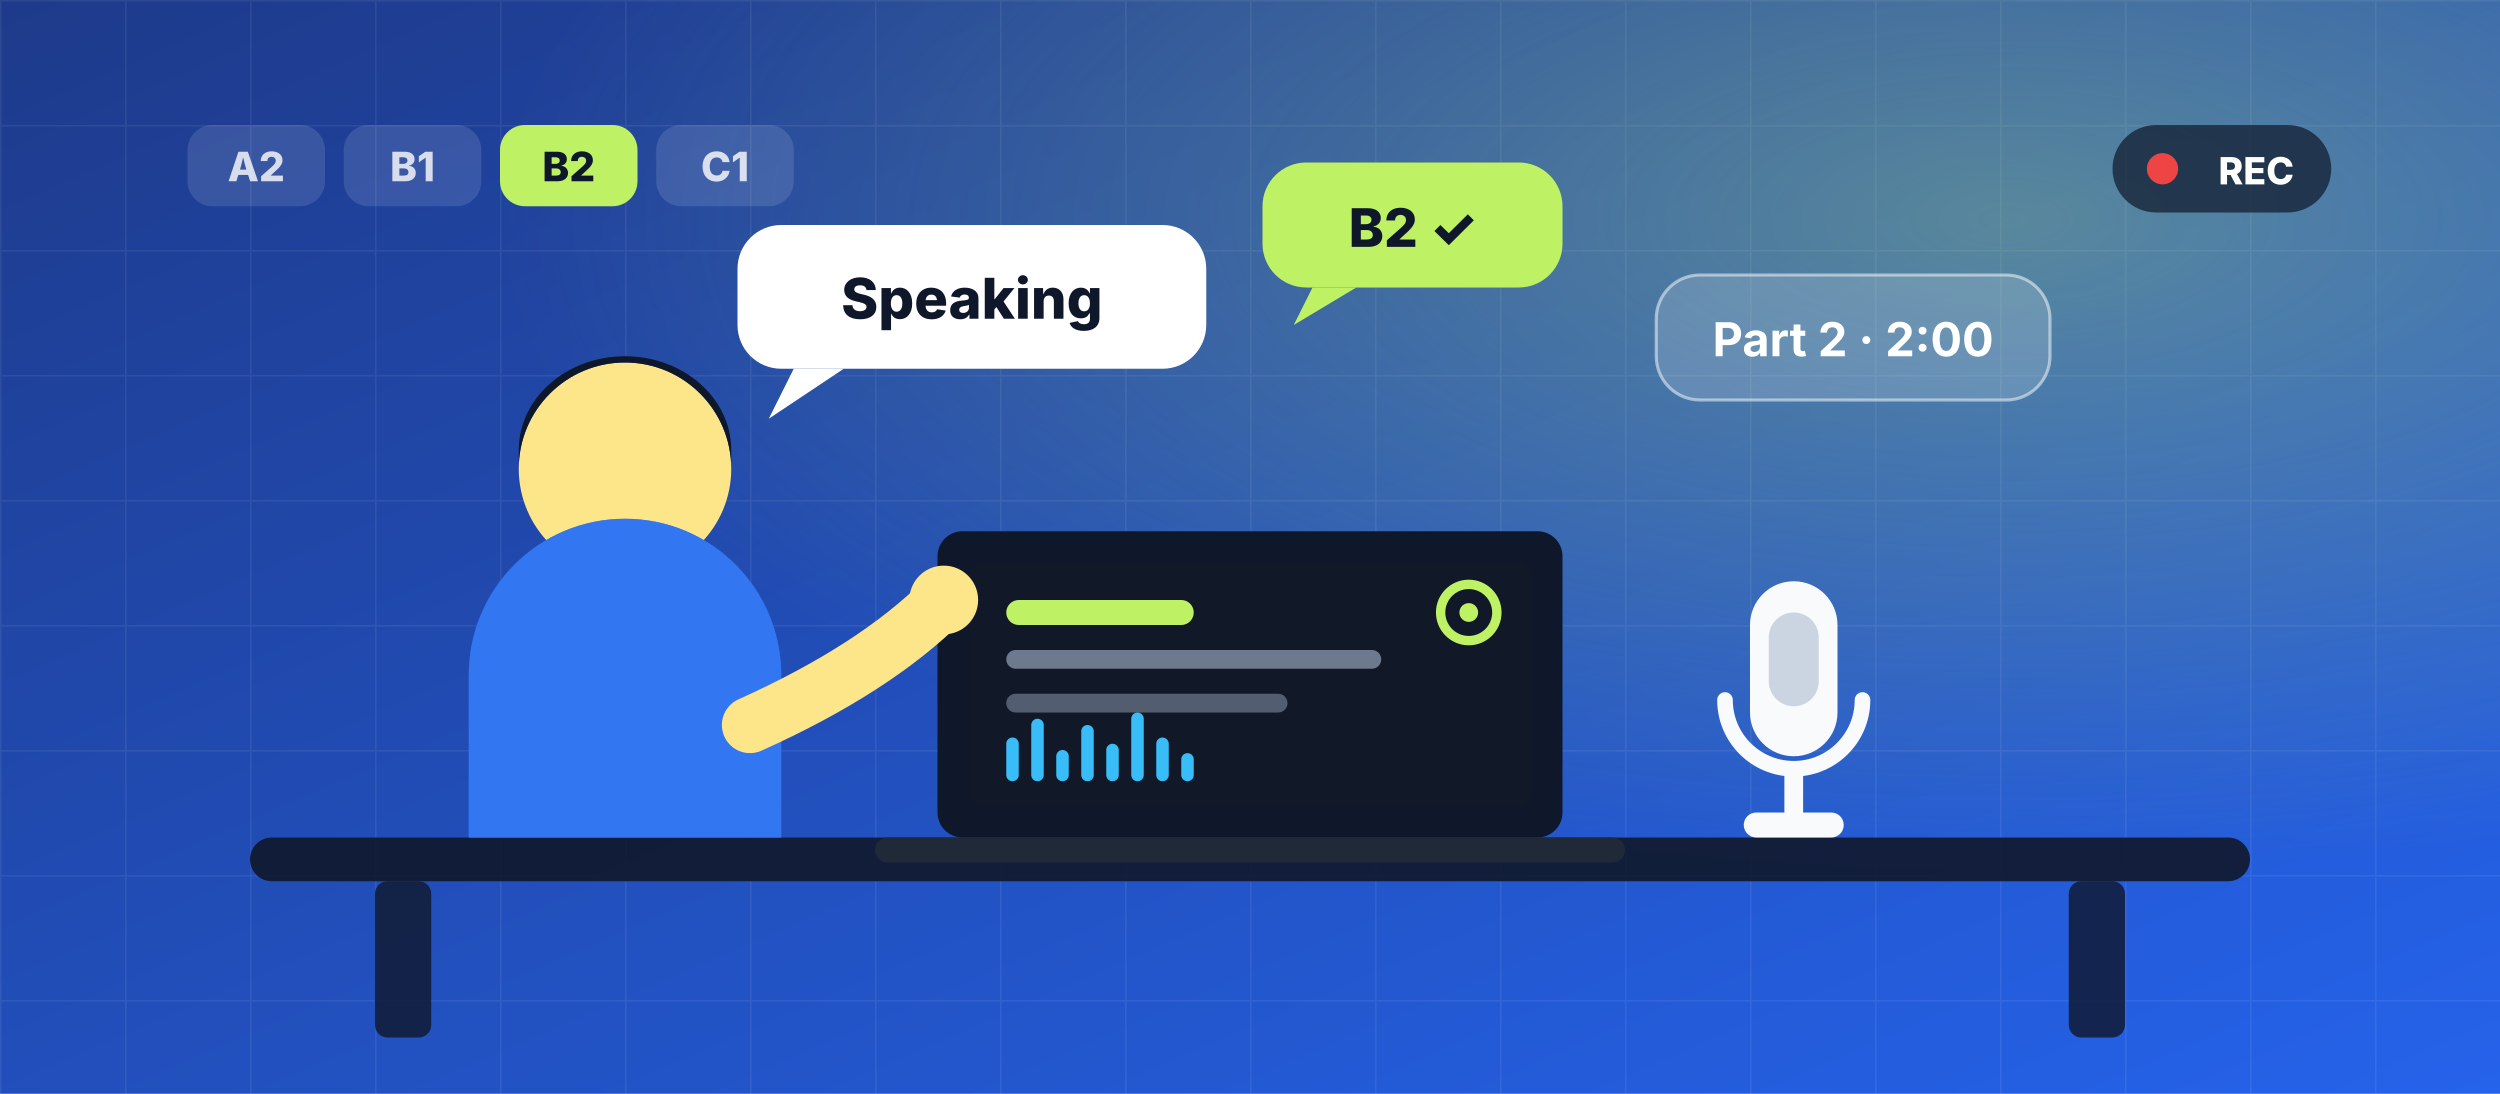
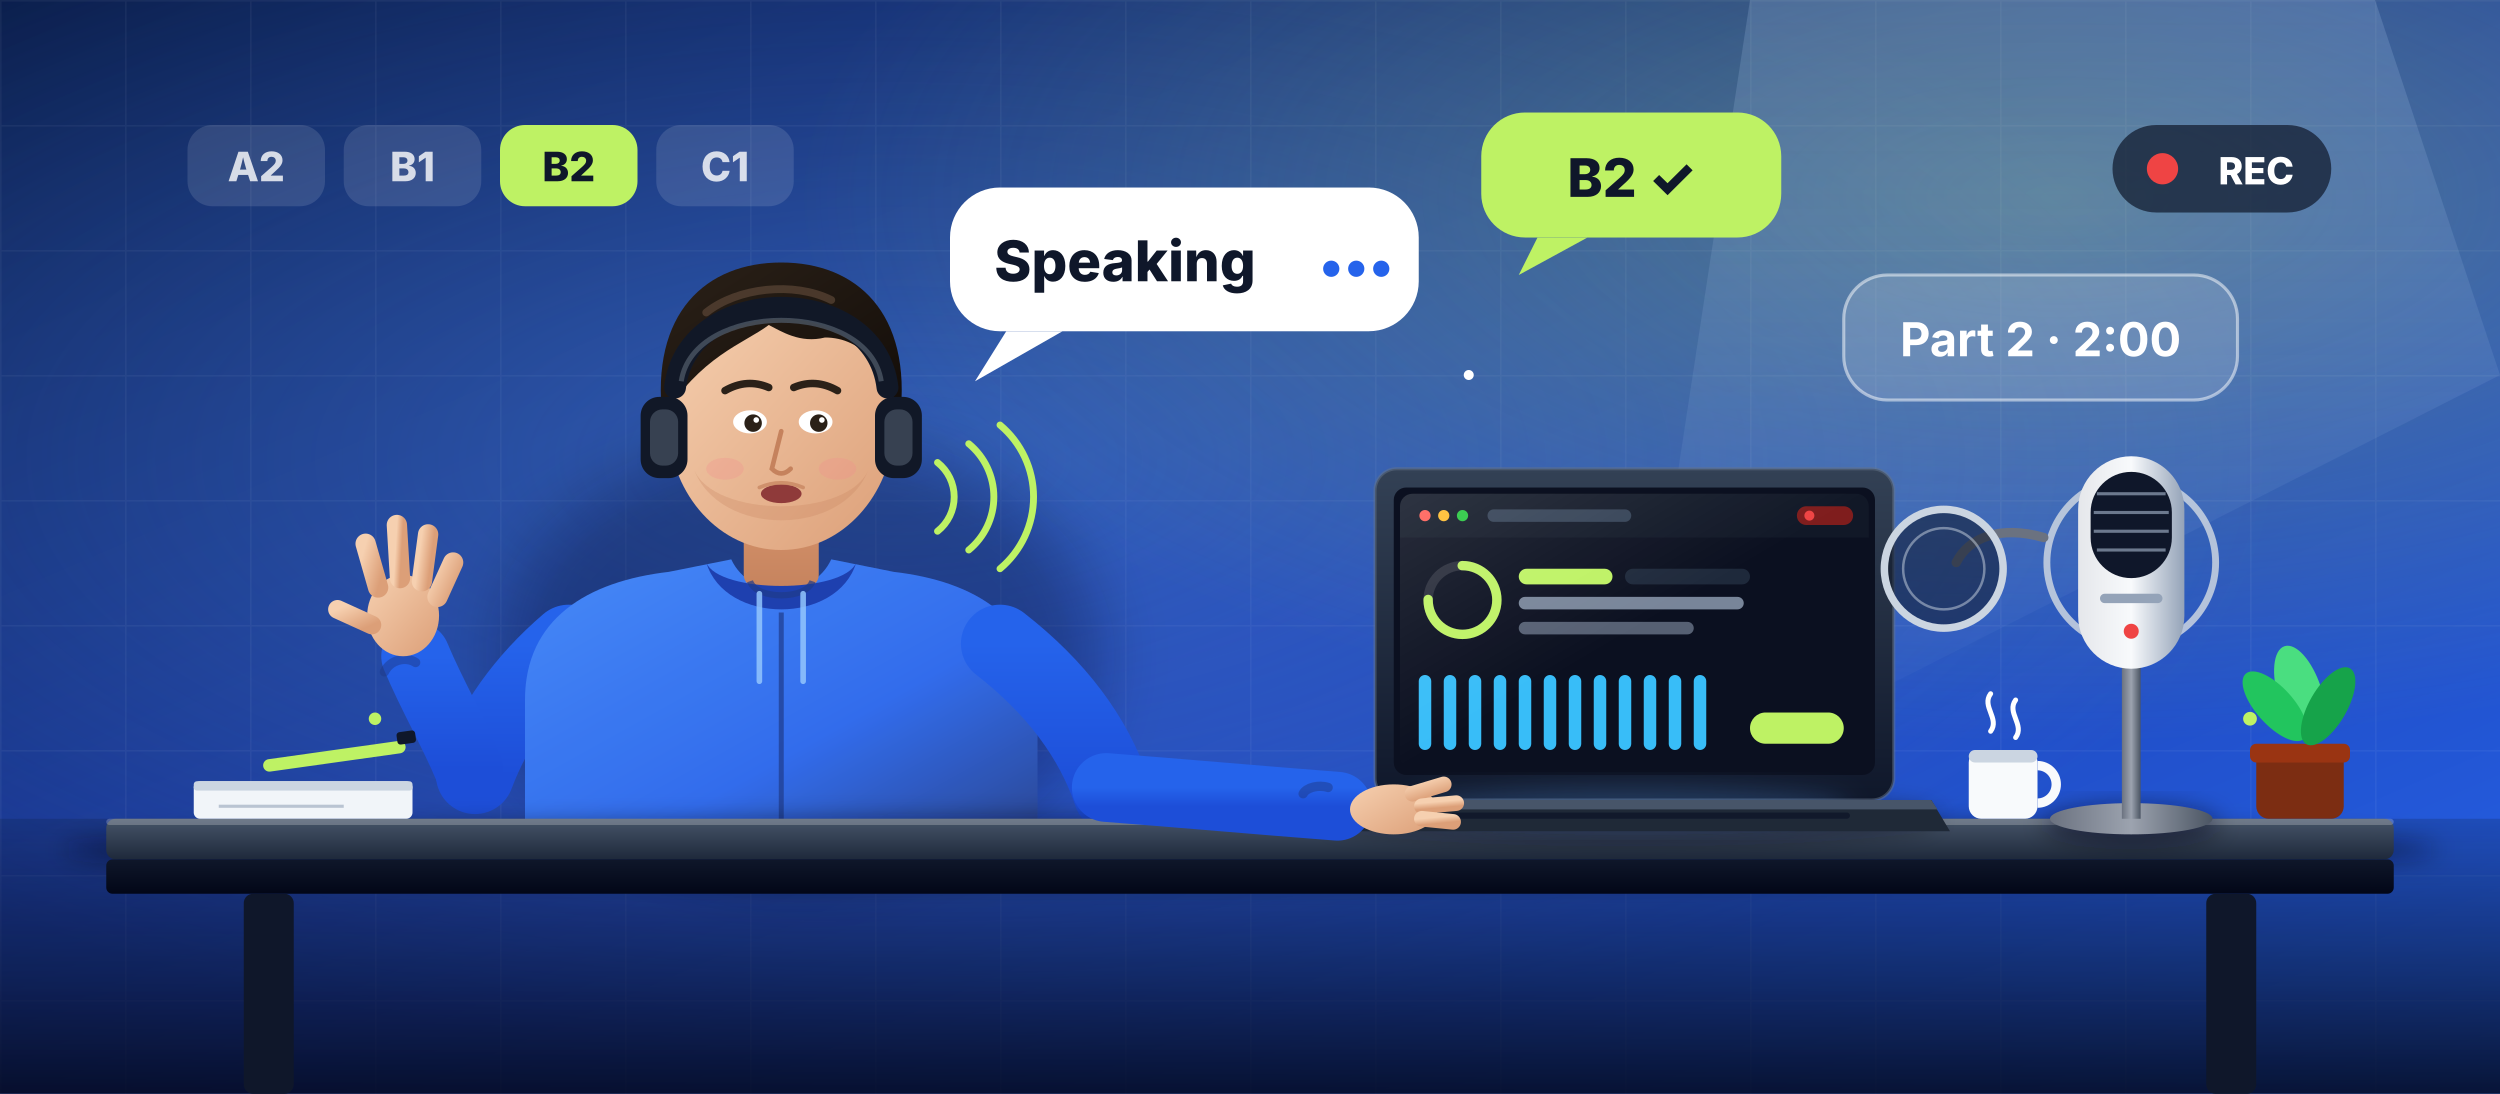
- <svg xmlns="http://www.w3.org/2000/svg" viewBox="0 0 800 350" width="800" height="350" role="img" aria-label="CEFR Speaking exam scene">
+ <svg xmlns="http://www.w3.org/2000/svg" viewBox="0 0 800 350" width="800" height="350" role="img" aria-label="CEFR Speaking imtihoni: talaba mikrofon oldida gapirmoqda">
  <defs>
    <linearGradient id="bg" x1="0" y1="0" x2="1" y2="1">
-       <stop offset="0" stop-color="#1e3a8a" />
+       <stop offset="0" stop-color="#0b1f4d" />
+       <stop offset="0.55" stop-color="#1e40af" />
      <stop offset="1" stop-color="#2563eb" />
    </linearGradient>
-     <radialGradient id="glow" cx="0.8" cy="0.2" r="0.6">
-       <stop offset="0" stop-color="#bef264" stop-opacity="0.35" />
+     <radialGradient id="wallLight" cx="0.36" cy="0.42" r="0.55">
+       <stop offset="0" stop-color="#60a5fa" stop-opacity="0.35" />
+       <stop offset="1" stop-color="#60a5fa" stop-opacity="0" />
+     </radialGradient>
+     <radialGradient id="limeGlow" cx="0.82" cy="0.18" r="0.5">
+       <stop offset="0" stop-color="#bef264" stop-opacity="0.32" />
      <stop offset="1" stop-color="#bef264" stop-opacity="0" />
    </radialGradient>
+     <linearGradient id="deskTop" x1="0" y1="0" x2="0" y2="1">
+       <stop offset="0" stop-color="#475569" />
+       <stop offset="1" stop-color="#1e293b" />
+     </linearGradient>
+     <linearGradient id="deskFront" x1="0" y1="0" x2="0" y2="1">
+       <stop offset="0" stop-color="#0f172a" />
+       <stop offset="1" stop-color="#020617" />
+     </linearGradient>
+     <linearGradient id="floor" x1="0" y1="0" x2="0" y2="1">
+       <stop offset="0" stop-color="#0b1732" stop-opacity="0.2" />
+       <stop offset="1" stop-color="#020617" stop-opacity="0.85" />
+     </linearGradient>
+     <linearGradient id="skin" x1="0" y1="0" x2="1" y2="1">
+       <stop offset="0" stop-color="#f6d0b0" />
+       <stop offset="1" stop-color="#dc9f78" />
+     </linearGradient>
+     <linearGradient id="skinDark" x1="0" y1="0" x2="0" y2="1">
+       <stop offset="0" stop-color="#d6946c" />
+       <stop offset="1" stop-color="#c5825d" />
+     </linearGradient>
+     <linearGradient id="hair" x1="0" y1="0" x2="1" y2="1">
+       <stop offset="0" stop-color="#2b2118" />
+       <stop offset="1" stop-color="#120c08" />
+     </linearGradient>
+     <linearGradient id="hoodie" x1="0" y1="0" x2="1" y2="1">
+       <stop offset="0" stop-color="#3b82f6" />
+       <stop offset="0.6" stop-color="#2563eb" />
+       <stop offset="1" stop-color="#1e3a8a" />
+     </linearGradient>
+     <linearGradient id="sleeve" x1="0" y1="0" x2="0" y2="1">
+       <stop offset="0" stop-color="#2563eb" />
+       <stop offset="1" stop-color="#1d4ed8" />
+     </linearGradient>
+     <linearGradient id="metal" x1="0" y1="0" x2="1" y2="0">
+       <stop offset="0" stop-color="#e5e7eb" />
+       <stop offset="0.5" stop-color="#f8fafc" />
+       <stop offset="1" stop-color="#94a3b8" />
+     </linearGradient>
+     <linearGradient id="metalDark" x1="0" y1="0" x2="1" y2="0">
+       <stop offset="0" stop-color="#6b7280" />
+       <stop offset="0.5" stop-color="#9ca3af" />
+       <stop offset="1" stop-color="#4b5563" />
+     </linearGradient>
+     <linearGradient id="lapBody" x1="0" y1="0" x2="0" y2="1">
+       <stop offset="0" stop-color="#334155" />
+       <stop offset="1" stop-color="#0f172a" />
+     </linearGradient>
+     <linearGradient id="screenGlass" x1="0" y1="0" x2="1" y2="1">
+       <stop offset="0" stop-color="#ffffff" stop-opacity="0.12" />
+       <stop offset="0.5" stop-color="#ffffff" stop-opacity="0" />
+     </linearGradient>
+     <linearGradient id="beam" x1="0" y1="0" x2="0" y2="1">
+       <stop offset="0" stop-color="#bfdbfe" stop-opacity="0.35" />
+       <stop offset="1" stop-color="#bfdbfe" stop-opacity="0" />
+     </linearGradient>
    <pattern id="grid" width="40" height="40" patternUnits="userSpaceOnUse">
-       <path d="M40 0H0V40" fill="none" stroke="#ffffff" stroke-opacity="0.07" />
+       <path d="M40 0H0V40" fill="none" stroke="#ffffff" stroke-opacity="0.05" />
    </pattern>
+     <filter id="blur10" x="-40%" y="-40%" width="180%" height="180%">
+       <feGaussianBlur stdDeviation="10" />
+     </filter>
+     <filter id="blur4" x="-40%" y="-40%" width="180%" height="180%">
+       <feGaussianBlur stdDeviation="4" />
+     </filter>
+     <clipPath id="screenClip">
+       <rect x="448" y="158" width="150" height="88" rx="4" />
+     </clipPath>
+     <style>
+       .bob{animation:bob 3.4s ease-in-out infinite;transform-box:view-box}
+       .eye{transform-box:fill-box;transform-origin:center;animation:blink 4.6s infinite}
+       .eye.r{animation-delay:.08s}
+       .mouth{transform-box:fill-box;transform-origin:center;animation:talk 1.15s ease-in-out infinite}
+       .arm{transform-box:view-box;transform-origin:150px 246px;animation:gesture 2.6s ease-in-out infinite}
+       .wave{transform-box:fill-box;transform-origin:left center;animation:wave 1.4s ease-out infinite}
+       .wave.w2{animation-delay:.35s}.wave.w3{animation-delay:.7s}
+       .bar{transform-box:fill-box;transform-origin:center bottom;animation:bar 1.1s ease-in-out infinite}
+       .b1{animation-delay:0s}.b2{animation-delay:.12s}.b3{animation-delay:.24s}.b4{animation-delay:.36s}.b5{animation-delay:.48s}.b6{animation-delay:.6s}.b7{animation-delay:.72s}.b8{animation-delay:.84s}.b9{animation-delay:.96s}
+       .ring{animation:ring 8s linear infinite}
+       .rec{animation:rec 1.2s ease-in-out infinite}
+       .float{transform-box:view-box;animation:float 4.5s ease-in-out infinite}
+       .float.f2{animation-duration:5.5s;animation-delay:.8s}
+       .float.f3{animation-duration:6s;animation-delay:1.6s}
+       .dot{transform-box:fill-box;transform-origin:center;animation:dot 1.2s ease-in-out infinite}
+       .dot.d2{animation-delay:.2s}.dot.d3{animation-delay:.4s}
+       .steam{animation:steam 3s ease-in-out infinite;transform-box:view-box}
+       .steam.s2{animation-delay:1.2s}
+       .leaf{transform-box:view-box;transform-origin:736px 250px;animation:sway 4.2s ease-in-out infinite}
+       .spark{animation:spark 6s linear infinite}
+       .spark.p2{animation-delay:2s}.spark.p3{animation-delay:4s}
+       .led{animation:rec 1.2s ease-in-out infinite}
+       @keyframes bob{0%,100%{transform:translateY(0)}50%{transform:translateY(-2px)}}
+       @keyframes blink{0%,93%,100%{transform:scaleY(1)}96%{transform:scaleY(.08)}}
+       @keyframes talk{0%,100%{transform:scaleY(.55)}25%{transform:scaleY(1.35)}50%{transform:scaleY(.8)}75%{transform:scaleY(1.6)}}
+       @keyframes gesture{0%,100%{transform:rotate(-5deg)}50%{transform:rotate(6deg)}}
+       @keyframes wave{0%{opacity:0;transform:scale(.6)}30%{opacity:.9}100%{opacity:0;transform:scale(1.25)}}
+       @keyframes bar{0%,100%{transform:scaleY(.35)}50%{transform:scaleY(1)}}
+       @keyframes ring{from{stroke-dashoffset:0}to{stroke-dashoffset:69}}
+       @keyframes rec{0%,100%{opacity:1}50%{opacity:.25}}
+       @keyframes float{0%,100%{transform:translateY(0)}50%{transform:translateY(-6px)}}
+       @keyframes dot{0%,100%{transform:translateY(0);opacity:.5}50%{transform:translateY(-3px);opacity:1}}
+       @keyframes steam{0%{opacity:0;transform:translateY(4px)}40%{opacity:.6}100%{opacity:0;transform:translateY(-14px)}}
+       @keyframes sway{0%,100%{transform:rotate(-2.5deg)}50%{transform:rotate(2.5deg)}}
+       @keyframes spark{0%{opacity:0;transform:translateY(0)}20%{opacity:.8}100%{opacity:0;transform:translateY(-70px)}}
+       @media (prefers-reduced-motion: reduce){*{animation:none !important}}
+     </style>
  </defs>
  <rect width="800" height="350" fill="url(#bg)" />
  <rect width="800" height="350" fill="url(#grid)" />
-   <rect width="800" height="350" fill="url(#glow)" />
-   <rect x="80" y="268" width="640" height="14" rx="7" fill="#0f172a" opacity="0.9" />
-   <rect x="120" y="282" width="18" height="50" rx="4" fill="#0f172a" opacity="0.8" />
-   <rect x="662" y="282" width="18" height="50" rx="4" fill="#0f172a" opacity="0.8" />
-   <rect x="300" y="170" width="200" height="98" rx="8" fill="#0f172a" />
-   <rect x="310" y="180" width="180" height="78" rx="5" fill="#111827" />
-   <rect x="322" y="192" width="60" height="8" rx="4" fill="#bef264" />
-   <rect x="322" y="208" width="120" height="6" rx="3" fill="#94a3b8" opacity="0.7" />
-   <rect x="322" y="222" width="90" height="6" rx="3" fill="#94a3b8" opacity="0.5" />
-   <circle cx="470" cy="196" r="9" fill="none" stroke="#bef264" stroke-width="3" />
-   <circle cx="470" cy="196" r="3" fill="#bef264" />
-   <g fill="#38bdf8">
-     <rect x="322" y="236" width="4" height="14" rx="2" />
-     <rect x="330" y="230" width="4" height="20" rx="2" />
-     <rect x="338" y="240" width="4" height="10" rx="2" />
-     <rect x="346" y="232" width="4" height="18" rx="2" />
-     <rect x="354" y="238" width="4" height="12" rx="2" />
-     <rect x="362" y="228" width="4" height="22" rx="2" />
-     <rect x="370" y="236" width="4" height="14" rx="2" />
-     <rect x="378" y="241" width="4" height="9" rx="2" />
-   </g>
-   <rect x="280" y="268" width="240" height="8" rx="4" fill="#1f2937" />
-   <rect x="560" y="186" width="28" height="56" rx="14" fill="#f8fafc" />
-   <rect x="566" y="196" width="16" height="30" rx="8" fill="#cbd5e1" />
-   <path d="M552 224 a22 22 0 0 0 44 0" fill="none" stroke="#f8fafc" stroke-width="5" stroke-linecap="round" />
-   <rect x="571" y="246" width="6" height="16" fill="#f8fafc" />
-   <rect x="558" y="260" width="32" height="8" rx="4" fill="#f8fafc" />
-   <circle cx="200" cy="150" r="34" fill="#fde68a" />
-   <path d="M166 150 a34 34 0 0 1 68 0 v-6 a34 30 0 0 0 -68 0z" fill="#0f172a" />
-   <path d="M150 268 v-52 a50 50 0 0 1 100 0 v52z" fill="#2563eb" />
-   <path d="M150 268 v-52 a50 50 0 0 1 100 0 v52z" fill="#3b82f6" opacity="0.6" />
-   <path d="M240 232 q40 -18 62 -40" fill="none" stroke="#fde68a" stroke-width="18" stroke-linecap="round" />
-   <circle cx="302" cy="192" r="11" fill="#fde68a" />
-   <g>
-     <rect x="236" y="72" width="150" height="46" rx="14" fill="#ffffff" />
-     <path d="M254 118 l-8 16 l24 -16z" fill="#ffffff" />
-     <text x="311" y="102" text-anchor="middle" font-family="Inter, system-ui, sans-serif" font-size="18" font-weight="800" fill="#0f172a">Speaking</text>
-   </g>
-   <g>
-     <rect x="404" y="52" width="96" height="40" rx="14" fill="#bef264" />
-     <path d="M420 92 l-6 12 l20 -12z" fill="#bef264" />
-     <text x="452" y="79" text-anchor="middle" font-family="Inter, system-ui, sans-serif" font-size="17" font-weight="800" fill="#0f172a">B2 ✓</text>
-   </g>
-   <g>
-     <rect x="530" y="88" width="126" height="40" rx="14" fill="#ffffff" fill-opacity="0.16" stroke="#ffffff" stroke-opacity="0.5" />
-     <text x="593" y="114" text-anchor="middle" font-family="Inter, system-ui, sans-serif" font-size="15" font-weight="700" fill="#ffffff">Part 2 · 2:00</text>
+   <rect width="800" height="350" fill="url(#wallLight)" />
+   <rect width="800" height="350" fill="url(#limeGlow)" />
+   <path d="M560 0 L760 0 L800 120 L520 262 Z" fill="url(#beam)" opacity="0.5" />
+   <rect x="0" y="262" width="800" height="88" fill="url(#floor)" />
+   <g fill="#bef264">
+     <circle class="spark" cx="120" cy="230" r="2" />
+     <circle class="spark p2" cx="470" cy="120" r="1.6" fill="#ffffff" />
+     <circle class="spark p3" cx="720" cy="230" r="2.2" />
+   </g>
+   <g class="bob">
+     <ellipse cx="256" cy="210" rx="96" ry="70" fill="#020617" opacity="0.28" filter="url(#blur10)" />
+     <path d="M182 206 C 168 218 158 232 152 248" stroke="url(#sleeve)" stroke-width="25" stroke-linecap="round" fill="none" />
+     <g class="arm">
+       <path d="M150 246 C 145 234 138 222 133 210" stroke="url(#sleeve)" stroke-width="22" stroke-linecap="round" fill="none" />
+       <path d="M133 212 c -3 -2 -8 -1 -10 3" stroke="#1e3a8a" stroke-width="3" stroke-linecap="round" fill="none" opacity="0.5" />
+       <ellipse cx="129" cy="197" rx="11.5" ry="13" fill="url(#skin)" />
+       <g stroke="url(#skin)" stroke-width="6.5" stroke-linecap="round" fill="none">
+         <path d="M121 188 l -4 -14" />
+         <path d="M128 185 l -1 -17" />
+         <path d="M135 186 l 2 -15" />
+         <path d="M140 191 l 5 -11" />
+       </g>
+       <path d="M119 200 l -11 -5" stroke="url(#skin)" stroke-width="6" stroke-linecap="round" />
+     </g>
+     <path d="M168 270 L168 224 C 168 198 188 186 214 183 L 234 179 C 240 192 260 192 266 179 L 286 183 C 312 186 332 198 332 224 L 332 270 Z" fill="url(#hoodie)" />
+     <path d="M168 270 L168 224 C 168 198 188 186 214 183 L 234 179 C 240 192 260 192 266 179 L 286 183 C 312 186 332 198 332 224 L 332 270 Z" fill="#ffffff" opacity="0.06" />
+     <path d="M238 160 h 24 v 24 c 0 8 -24 8 -24 0 z" fill="url(#skinDark)" />
+     <path d="M226 180 C 232 200 268 200 274 180 C 270 190 230 190 226 180 Z" fill="#1e40af" />
+     <path d="M240 186 c 2 6 18 6 20 0" stroke="#1e3a8a" stroke-width="2" fill="none" opacity="0.7" />
+     <path d="M243 190 v 28" stroke="#93c5fd" stroke-width="1.8" stroke-linecap="round" opacity="0.85" />
+     <path d="M257 190 v 28" stroke="#93c5fd" stroke-width="1.8" stroke-linecap="round" opacity="0.85" />
+     <path d="M250 196 v 74" stroke="#1e3a8a" stroke-width="1.6" opacity="0.7" />
+     <path d="M320 206 C 338 220 350 236 356 254" stroke="url(#sleeve)" stroke-width="25" stroke-linecap="round" fill="none" />
+     <ellipse cx="214" cy="140" rx="5.5" ry="7.5" fill="url(#skinDark)" />
+     <ellipse cx="286" cy="140" rx="5.5" ry="7.5" fill="url(#skinDark)" />
+     <path d="M250 96 C 274 96 288 116 286 138 C 285 158 270 176 250 176 C 230 176 215 158 214 138 C 212 116 226 96 250 96 Z" fill="url(#skin)" />
+     <path d="M222 150 C 230 172 270 172 278 150 C 272 166 228 166 222 150 Z" fill="#c5825d" opacity="0.28" />
+     <path d="M212 134 C 208 100 226 84 250 84 C 274 84 292 100 288 134 C 284 118 276 108 264 108 C 256 110 250 106 246 104 C 238 110 224 114 212 134 Z" fill="url(#hair)" />
+     <path d="M226 100 C 236 92 254 90 266 96" stroke="#5b4636" stroke-width="2.5" stroke-linecap="round" fill="none" opacity="0.7" />
+     <path d="M232 125 q 7 -4 14 -1" stroke="#2b2118" stroke-width="2.4" stroke-linecap="round" fill="none" />
+     <path d="M254 124 q 7 -3 14 1" stroke="#2b2118" stroke-width="2.4" stroke-linecap="round" fill="none" />
+     <g class="eye">
+       <ellipse cx="240" cy="135" rx="5.4" ry="3.7" fill="#ffffff" />
+       <circle cx="241" cy="135.4" r="2.8" fill="#2b2118" />
+       <circle cx="242" cy="134.4" r="0.9" fill="#ffffff" />
+     </g>
+     <g class="eye r">
+       <ellipse cx="261" cy="135" rx="5.4" ry="3.7" fill="#ffffff" />
+       <circle cx="262" cy="135.4" r="2.8" fill="#2b2118" />
+       <circle cx="263" cy="134.4" r="0.9" fill="#ffffff" />
+     </g>
+     <path d="M250 138 l -3 12 q 3 3 6 0" stroke="#c5825d" stroke-width="1.5" stroke-linecap="round" fill="none" />
+     <ellipse cx="232" cy="150" rx="6" ry="3.5" fill="#f28c8c" opacity="0.28" />
+     <ellipse cx="268" cy="150" rx="6" ry="3.5" fill="#f28c8c" opacity="0.28" />
+     <ellipse class="mouth" cx="250" cy="158" rx="6.5" ry="3" fill="#8f3a3a" />
+     <path d="M243 156 q 7 -3 14 0" stroke="#c5825d" stroke-width="1.2" stroke-linecap="round" fill="none" opacity="0.7" />
+     <path d="M216 124 C 220 90 280 90 284 124" stroke="#111827" stroke-width="7" stroke-linecap="round" fill="none" />
+     <path d="M218 122 C 222 96 278 96 282 122" stroke="#4b5563" stroke-width="1.6" fill="none" opacity="0.8" />
+     <rect x="205" y="127" width="15" height="26" rx="6" fill="#111827" />
+     <rect x="280" y="127" width="15" height="26" rx="6" fill="#111827" />
+     <rect x="208" y="131" width="9" height="18" rx="4" fill="#374151" />
+     <rect x="283" y="131" width="9" height="18" rx="4" fill="#374151" />
+     <g fill="none" stroke="#bef264" stroke-width="2.2" stroke-linecap="round">
+       <path class="wave" d="M300 148 a 14 14 0 0 1 0 22" />
+       <path class="wave w2" d="M310 142 a 22 22 0 0 1 0 34" />
+       <path class="wave w3" d="M320 136 a 30 30 0 0 1 0 46" />
+     </g>
+   </g>
+   <ellipse cx="400" cy="272" rx="380" ry="10" fill="#020617" opacity="0.5" filter="url(#blur4)" />
+   <rect x="34" y="262" width="732" height="13" rx="3" fill="url(#deskTop)" />
+   <rect x="34" y="262" width="732" height="2" rx="1" fill="#ffffff" opacity="0.22" />
+   <rect x="34" y="275" width="732" height="11" rx="2" fill="url(#deskFront)" />
+   <rect x="78" y="286" width="16" height="64" rx="3" fill="#0f172a" />
+   <rect x="706" y="286" width="16" height="64" rx="3" fill="#0f172a" />
+   <g>
+     <rect x="62" y="250" width="70" height="12" rx="2" fill="#f1f5f9" />
+     <rect x="62" y="250" width="70" height="3" rx="1" fill="#cbd5e1" />
+     <path d="M70 258 h 40" stroke="#94a3b8" stroke-width="1" opacity="0.6" />
+     <rect x="84" y="240" width="46" height="4" rx="2" fill="#bef264" transform="rotate(-8 107 242)" />
+     <rect x="127" y="234" width="6" height="4" rx="1" fill="#0f172a" transform="rotate(-8 130 236)" />
+   </g>
+   <g>
+     <ellipse cx="522" cy="262" rx="98" ry="7" fill="#020617" opacity="0.45" filter="url(#blur4)" />
+     <rect x="440" y="150" width="166" height="106" rx="7" fill="url(#lapBody)" />
+     <rect x="440" y="150" width="166" height="106" rx="7" fill="none" stroke="#64748b" stroke-opacity="0.5" />
+     <rect x="446" y="156" width="154" height="92" rx="4" fill="#0b1020" />
+     <g clip-path="url(#screenClip)">
+       <rect x="448" y="158" width="150" height="14" fill="#111827" />
+       <circle cx="456" cy="165" r="1.8" fill="#ff5f57" />
+       <circle cx="462" cy="165" r="1.8" fill="#febc2e" />
+       <circle cx="468" cy="165" r="1.8" fill="#28c840" />
+       <rect x="476" y="163" width="46" height="4" rx="2" fill="#334155" />
+       <rect x="575" y="162" width="18" height="6" rx="3" fill="#7f1d1d" />
+       <circle class="rec" cx="579" cy="165" r="1.6" fill="#ef4444" />
+       <circle cx="468" cy="192" r="11" fill="none" stroke="#ffffff" stroke-opacity="0.12" stroke-width="3" />
+       <circle class="ring" cx="468" cy="192" r="11" fill="none" stroke="#bef264" stroke-width="3" stroke-linecap="round" stroke-dasharray="52 17" transform="rotate(-90 468 192)" />
+       <rect x="486" y="182" width="30" height="5" rx="2.5" fill="#bef264" />
+       <rect x="486" y="191" width="72" height="4" rx="2" fill="#94a3b8" opacity="0.8" />
+       <rect x="486" y="199" width="56" height="4" rx="2" fill="#94a3b8" opacity="0.55" />
+       <rect x="520" y="182" width="40" height="5" rx="2.5" fill="#1e293b" />
+       <g fill="#38bdf8">
+         <rect class="bar b1" x="454" y="216" width="4" height="24" rx="2" />
+         <rect class="bar b2" x="462" y="216" width="4" height="24" rx="2" />
+         <rect class="bar b3" x="470" y="216" width="4" height="24" rx="2" />
+         <rect class="bar b4" x="478" y="216" width="4" height="24" rx="2" />
+         <rect class="bar b5" x="486" y="216" width="4" height="24" rx="2" />
+         <rect class="bar b6" x="494" y="216" width="4" height="24" rx="2" />
+         <rect class="bar b7" x="502" y="216" width="4" height="24" rx="2" />
+         <rect class="bar b8" x="510" y="216" width="4" height="24" rx="2" />
+         <rect class="bar b9" x="518" y="216" width="4" height="24" rx="2" />
+         <rect class="bar b3" x="526" y="216" width="4" height="24" rx="2" />
+         <rect class="bar b6" x="534" y="216" width="4" height="24" rx="2" />
+         <rect class="bar b1" x="542" y="216" width="4" height="24" rx="2" />
+       </g>
+       <rect x="560" y="228" width="30" height="10" rx="5" fill="#bef264" />
+       <rect x="448" y="158" width="150" height="88" fill="url(#screenGlass)" />
+     </g>
+     <ellipse cx="522" cy="258" rx="70" ry="6" fill="#60a5fa" opacity="0.25" filter="url(#blur4)" />
+     <path d="M428 256 L 618 256 L 624 266 L 422 266 Z" fill="#1f2937" />
+     <path d="M428 256 L 618 256 L 620 259 L 426 259 Z" fill="#475569" />
+     <rect x="452" y="260" width="140" height="2" rx="1" fill="#0f172a" opacity="0.9" />
+   </g>
+   <g class="bob">
+     <path d="M354 252 C 380 254 402 256 428 258" stroke="url(#sleeve)" stroke-width="22" stroke-linecap="round" fill="none" />
+     <path d="M425 252 c -3 -1 -7 0 -8 2" stroke="#1e3a8a" stroke-width="3" stroke-linecap="round" fill="none" opacity="0.5" />
+     <ellipse cx="446" cy="259" rx="14" ry="8" fill="url(#skin)" />
+     <g stroke="url(#skin)" stroke-width="5" stroke-linecap="round" fill="none">
+       <path d="M452 254 l 10 -3" />
+       <path d="M455 258 l 11 -1" />
+       <path d="M455 262 l 10 1" />
+     </g>
+   </g>
+   <g>
+     <ellipse cx="682" cy="264" rx="28" ry="6" fill="#020617" opacity="0.5" filter="url(#blur4)" />
+     <ellipse cx="682" cy="262" rx="26" ry="5" fill="url(#metalDark)" />
+     <rect x="679" y="206" width="6" height="56" fill="url(#metalDark)" />
+     <circle cx="682" cy="180" r="27" fill="none" stroke="#cbd5e1" stroke-width="2.2" opacity="0.85" />
+     <path d="M682 207 v 6" stroke="#cbd5e1" stroke-width="3" />
+     <rect x="665" y="146" width="34" height="68" rx="17" fill="url(#metal)" />
+     <rect x="669" y="151" width="26" height="34" rx="13" fill="#0f172a" />
+     <g stroke="#94a3b8" stroke-width="1" opacity="0.7">
+       <path d="M671 158 h 22" />
+       <path d="M670 164 h 24" />
+       <path d="M670 170 h 24" />
+       <path d="M671 176 h 22" />
+     </g>
+     <rect x="672" y="190" width="20" height="3" rx="1.5" fill="#94a3b8" />
+     <circle class="led" cx="682" cy="202" r="2.4" fill="#ef4444" />
+     <path d="M654 172 C 640 168 630 172 626 180" stroke="#6b7280" stroke-width="3" fill="none" stroke-linecap="round" />
+     <circle cx="622" cy="182" r="19" fill="#0f172a" opacity="0.55" />
+     <circle cx="622" cy="182" r="19" fill="none" stroke="#cbd5e1" stroke-width="2.4" />
+     <circle cx="622" cy="182" r="13" fill="none" stroke="#cbd5e1" stroke-width="0.8" opacity="0.5" />
+   </g>
+   <g>
+     <rect x="722" y="240" width="28" height="22" rx="4" fill="#7c2d12" />
+     <rect x="720" y="238" width="32" height="6" rx="2" fill="#9a3412" />
+     <g class="leaf" fill="#4ade80">
+       <ellipse cx="736" cy="222" rx="7" ry="16" transform="rotate(-18 736 222)" />
+       <ellipse cx="728" cy="226" rx="6" ry="14" transform="rotate(-42 728 226)" fill="#22c55e" />
+       <ellipse cx="745" cy="226" rx="6" ry="14" transform="rotate(30 745 226)" fill="#16a34a" />
+     </g>
+   </g>
+   <g>
+     <rect x="630" y="240" width="22" height="22" rx="4" fill="#f8fafc" />
+     <path d="M652 245 a 6 6 0 0 1 0 12" stroke="#f8fafc" stroke-width="3" fill="none" />
+     <rect x="630" y="240" width="22" height="4" rx="2" fill="#cbd5e1" />
+     <g stroke="#ffffff" stroke-width="1.6" stroke-linecap="round" fill="none">
+       <path class="steam" d="M637 234 c 3 -4 -3 -8 0 -12" />
+       <path class="steam s2" d="M645 236 c 3 -4 -3 -8 0 -12" />
+     </g>
+   </g>
+   <g class="float">
+     <rect x="304" y="60" width="150" height="46" rx="16" fill="#ffffff" />
+     <path d="M322 106 l -10 16 l 28 -16z" fill="#ffffff" />
+     <text x="360" y="90" text-anchor="middle" font-family="Inter, system-ui, sans-serif" font-size="18" font-weight="800" fill="#0f172a">Speaking</text>
+     <circle class="dot" cx="426" cy="86" r="2.6" fill="#2563eb" />
+     <circle class="dot d2" cx="434" cy="86" r="2.6" fill="#2563eb" />
+     <circle class="dot d3" cx="442" cy="86" r="2.6" fill="#2563eb" />
+   </g>
+   <g class="float f2">
+     <rect x="474" y="36" width="96" height="40" rx="14" fill="#bef264" />
+     <path d="M492 76 l -6 12 l 22 -12z" fill="#bef264" />
+     <text x="522" y="63" text-anchor="middle" font-family="Inter, system-ui, sans-serif" font-size="17" font-weight="800" fill="#0f172a">B2 ✓</text>
+   </g>
+   <g class="float f3">
+     <rect x="590" y="88" width="126" height="40" rx="14" fill="#ffffff" fill-opacity="0.14" stroke="#ffffff" stroke-opacity="0.5" />
+     <text x="653" y="114" text-anchor="middle" font-family="Inter, system-ui, sans-serif" font-size="15" font-weight="700" fill="#ffffff">Part 2 · 2:00</text>
  </g>
  <g font-family="Inter, system-ui, sans-serif" font-size="13" font-weight="800">
    <rect x="60" y="40" width="44" height="26" rx="8" fill="#ffffff" fill-opacity="0.12" />
    <text x="82" y="58" text-anchor="middle" fill="#ffffff" fill-opacity="0.8">A2</text>
    <rect x="110" y="40" width="44" height="26" rx="8" fill="#ffffff" fill-opacity="0.12" />
    <text x="132" y="58" text-anchor="middle" fill="#ffffff" fill-opacity="0.8">B1</text>
    <rect x="160" y="40" width="44" height="26" rx="8" fill="#bef264" />
    <text x="182" y="58" text-anchor="middle" fill="#0f172a">B2</text>
    <rect x="210" y="40" width="44" height="26" rx="8" fill="#ffffff" fill-opacity="0.12" />
    <text x="232" y="58" text-anchor="middle" fill="#ffffff" fill-opacity="0.8">C1</text>
  </g>
  <g>
    <rect x="676" y="40" width="70" height="28" rx="14" fill="#0f172a" fill-opacity="0.7" />
-     <circle cx="692" cy="54" r="5" fill="#ef4444" />
+     <circle class="rec" cx="692" cy="54" r="5" fill="#ef4444" />
    <text x="722" y="59" text-anchor="middle" font-family="Inter, system-ui, sans-serif" font-size="12" font-weight="800" fill="#ffffff">REC</text>
  </g>
</svg>
